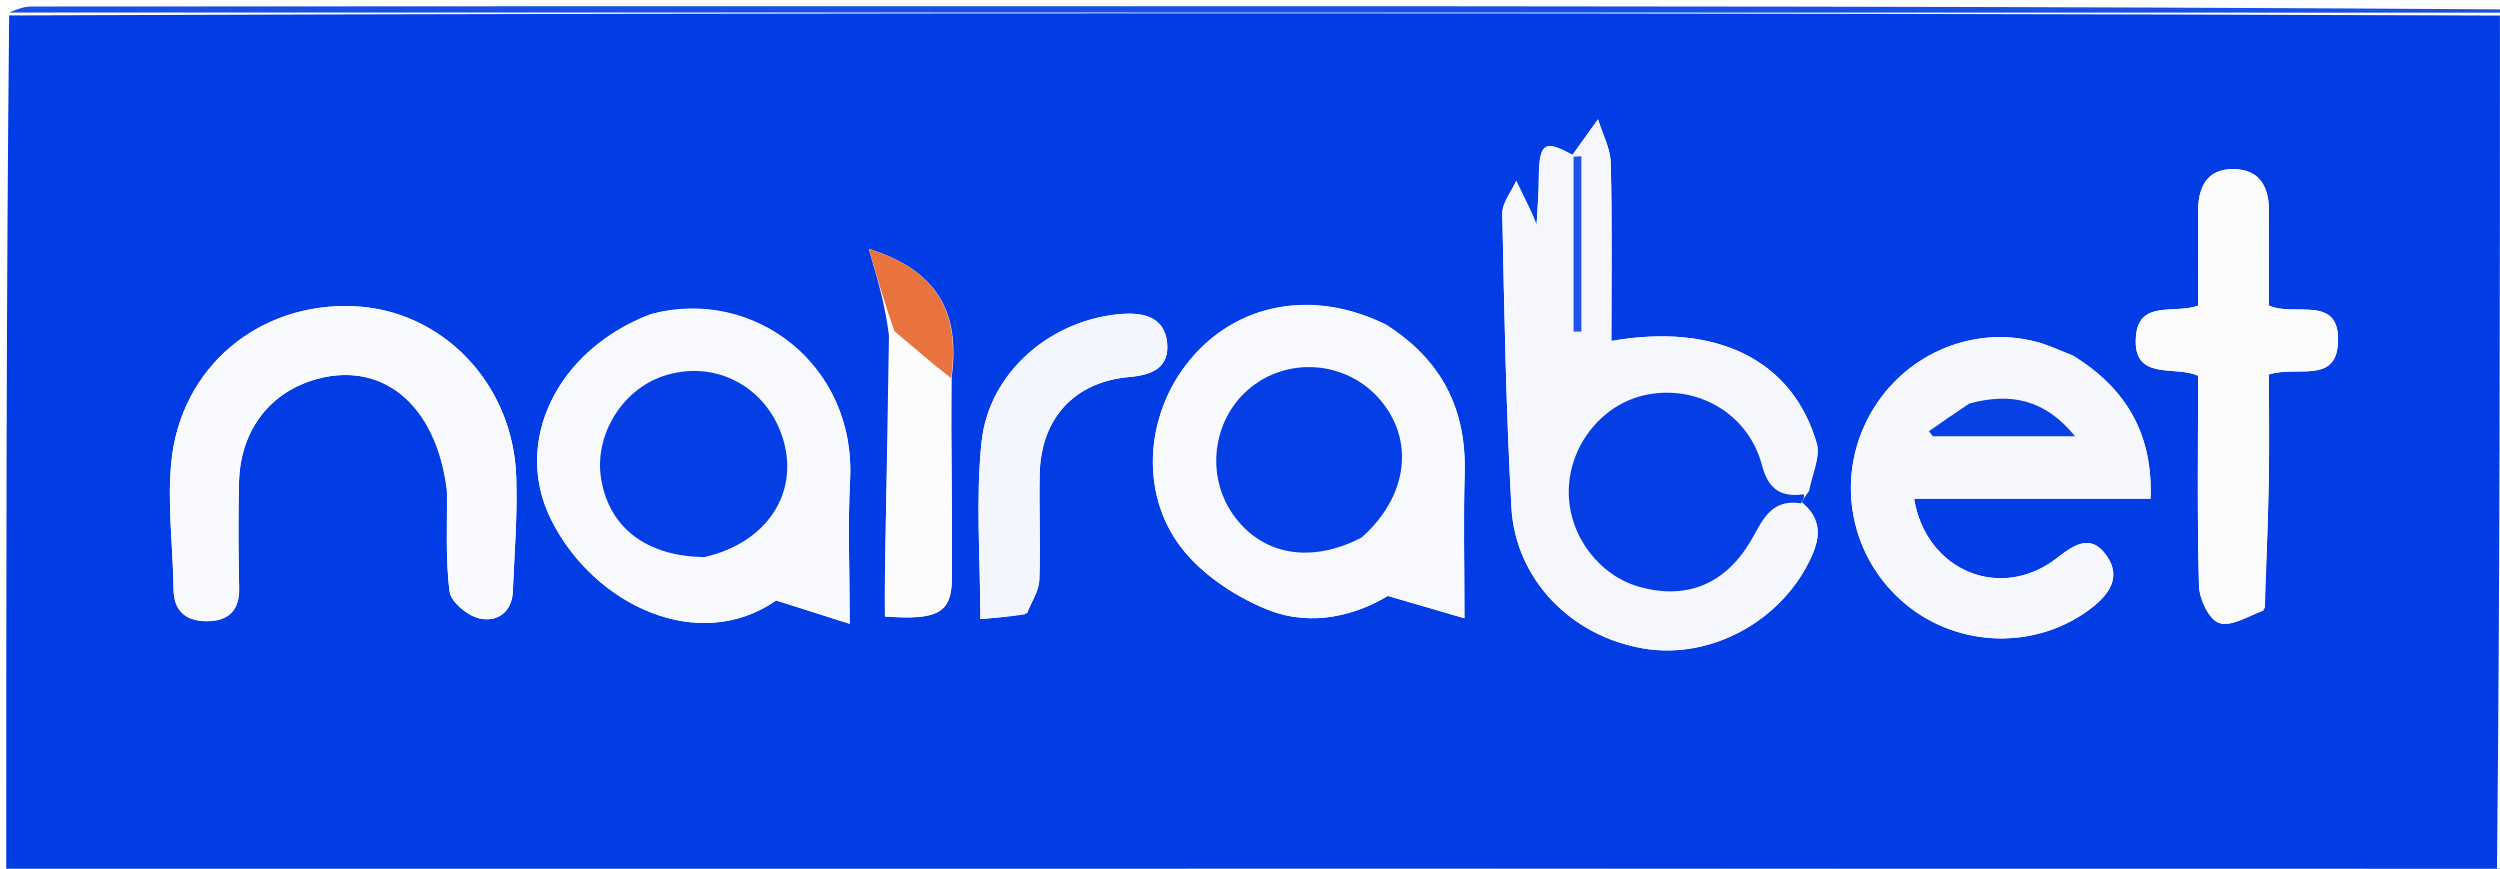
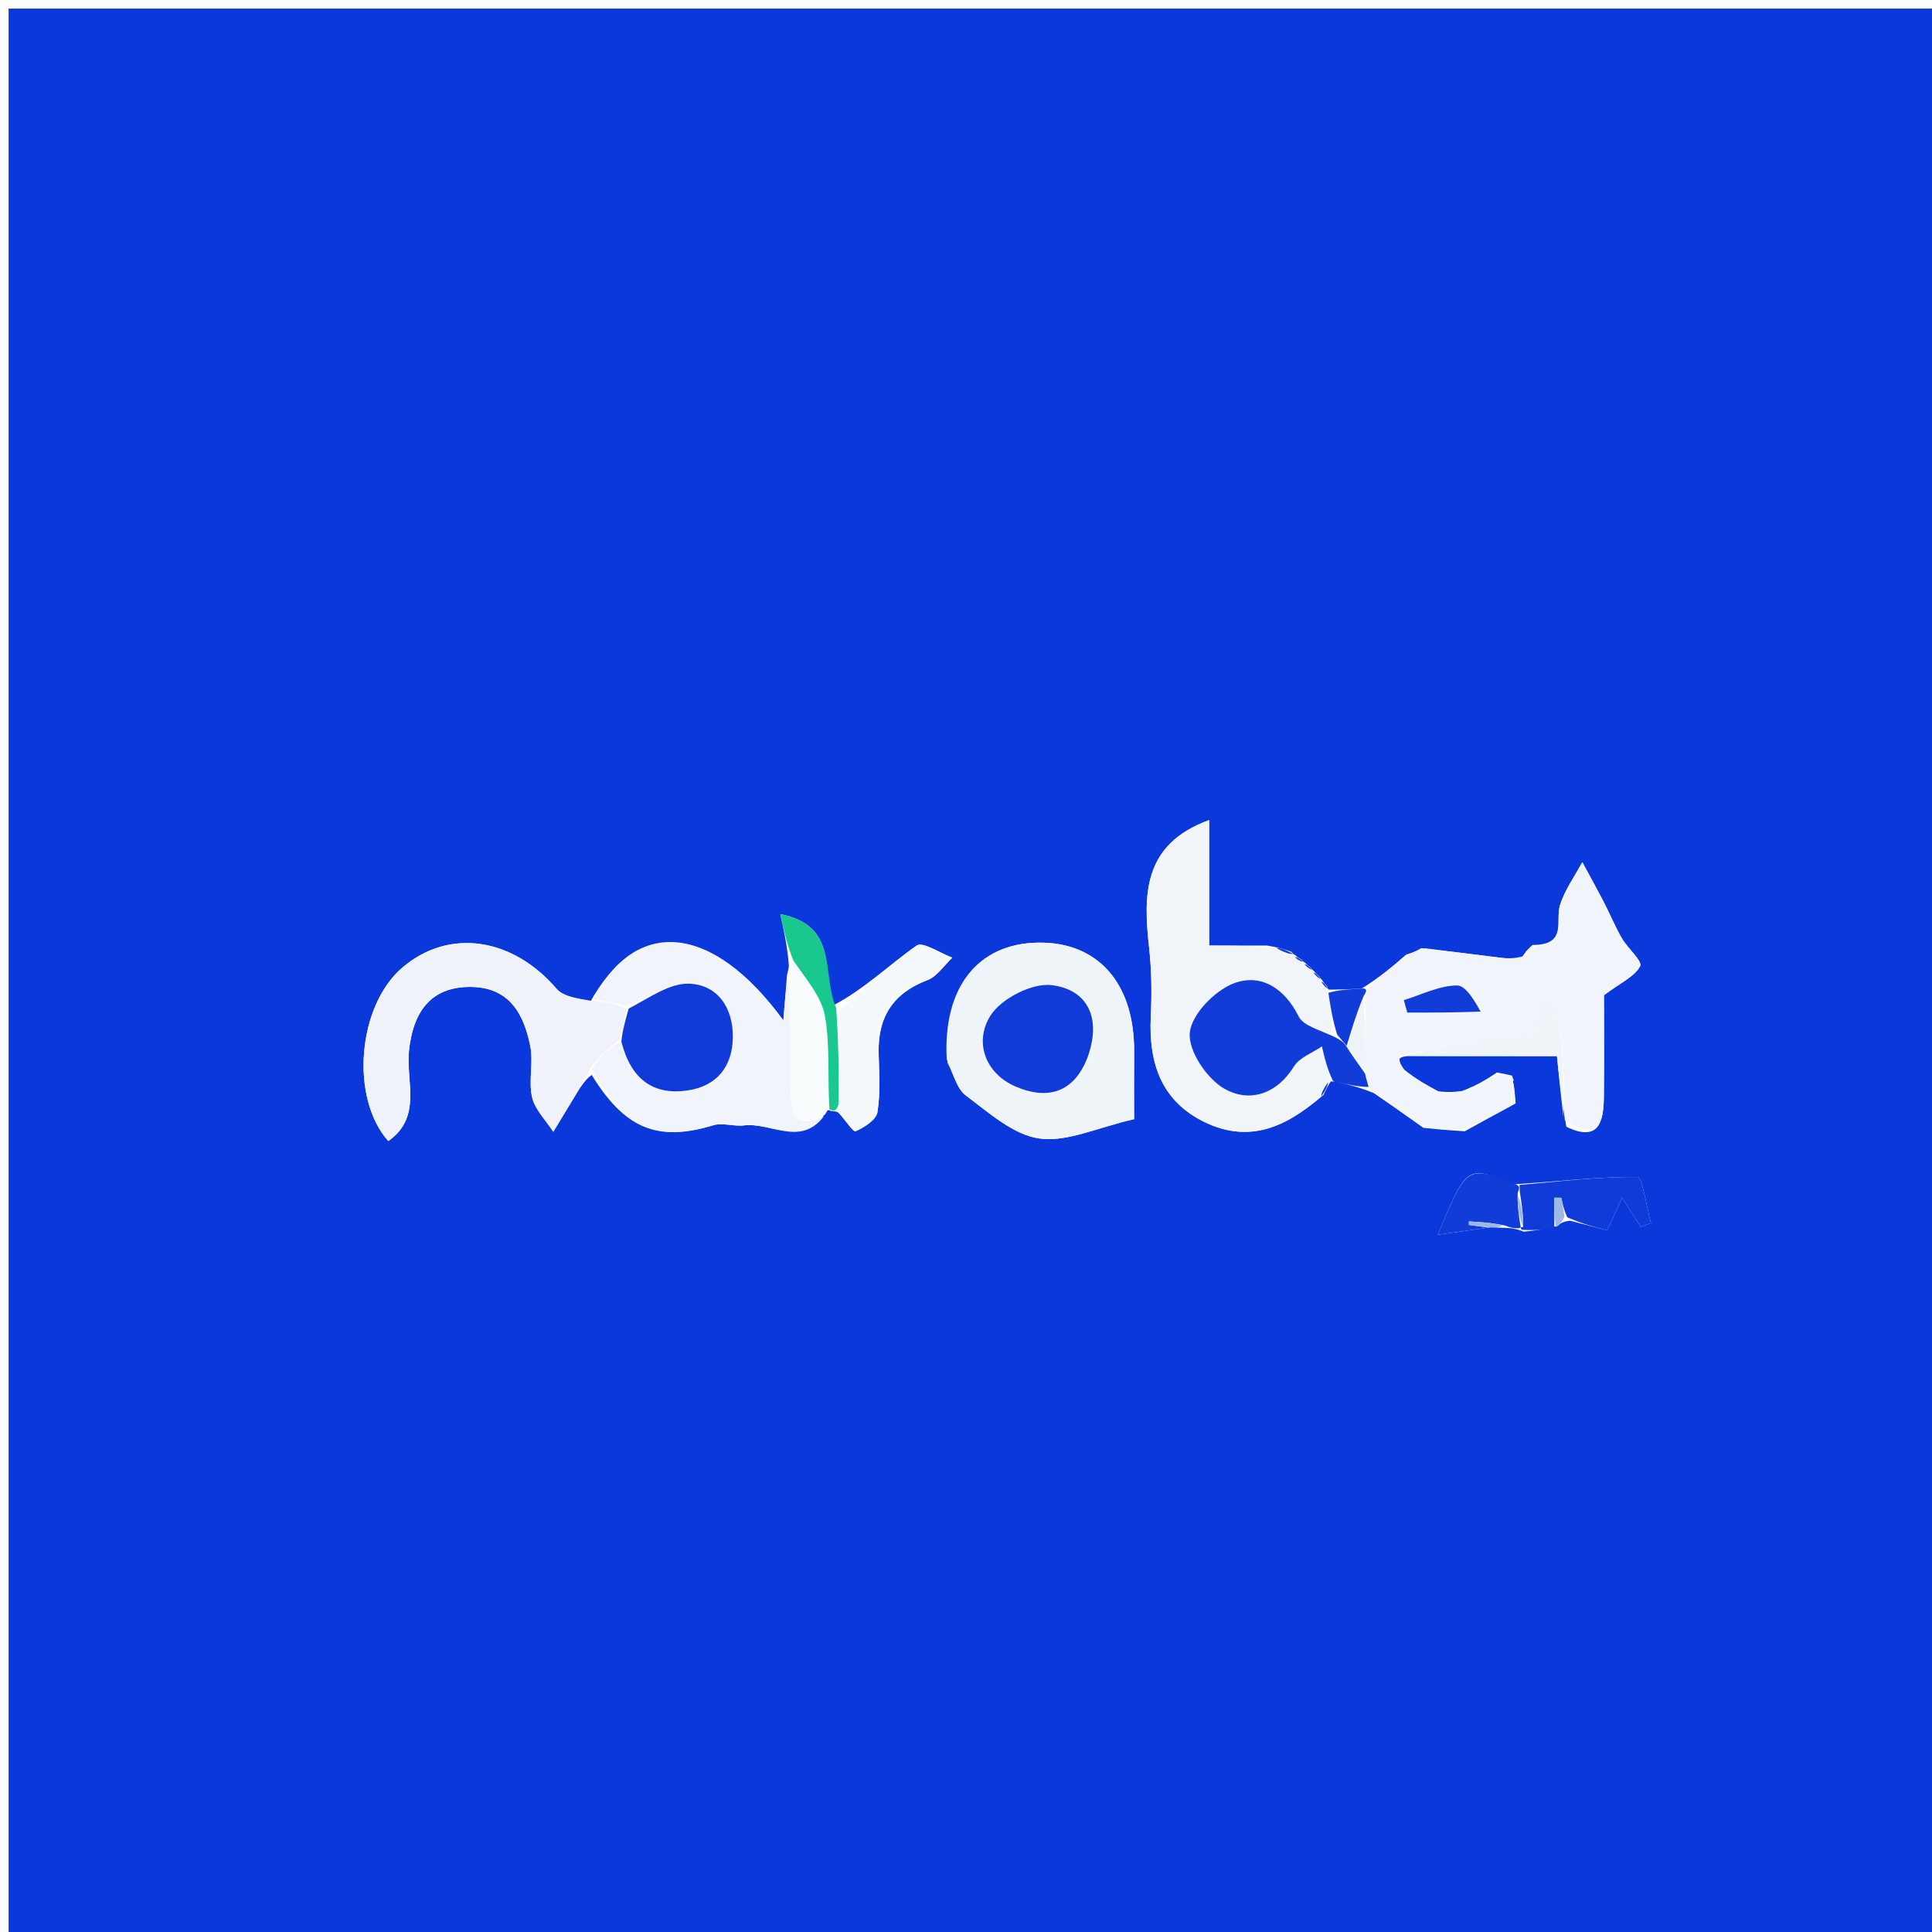
- <svg xmlns="http://www.w3.org/2000/svg" version="1.1" id="Layer_1" x="0px" y="0px" width="100%" viewBox="0 0 400 139" enable-background="new 0 0 400 139" xml:space="preserve">
-   <path fill="#023CE5" opacity="1" stroke="none" d=" M1,139   C1,93.646 1,48.292 1.466,2.469   C134.615,2.008 267.298,2.016 399.987,2.49   C399.989,48.296 399.985,93.636 399.516,138.983   C266.368,138.993 133.684,138.996 1,139  M142.237,53.679   C142.021,66.442 141.799,79.204 141.593,91.966   C141.557,94.212 141.588,96.459 141.588,98.636   C150.024,99.262 152.252,98.065 152.295,92.653   C152.379,82.03 152.163,71.405 152.279,60.231   C153.569,50.484 150.422,43.354 139.009,39.821   C140.419,44.666 141.614,48.772 142.237,53.679  M288.281,80.342   C288.519,79.919 288.756,79.496 289.454,78.559   C289.911,75.992 291.317,73.151 290.667,70.904   C286.819,57.6 274.637,51.601 257.818,54.555   C257.818,45.018 257.956,35.546 257.721,26.084   C257.662,23.737 256.395,21.42 255.683,19.09   C254.335,20.966 252.986,22.843 251.589,24.788   C247.108,22.278 246.225,22.824 246.207,28.735   C246.201,30.877 246.005,33.019 245.855,35.946   C245.369,34.772 245.213,34.34 245.016,33.927   C244.215,32.258 243.402,30.596 242.594,28.93   C241.816,30.686 240.337,32.456 240.371,34.196   C240.674,49.841 240.974,65.496 241.822,81.118   C242.451,92.699 251.366,101.798 262.963,103.758   C273.832,105.595 285.309,99.231 289.876,88.979   C291.356,85.658 291.367,82.89 288.281,80.342  M331.514,56.825   C329.657,56.114 327.846,55.233 325.936,54.722   C315.345,51.887 304.135,56.947 298.936,66.82   C293.598,76.957 296.076,89.358 304.901,96.67   C313.391,103.704 325.822,103.987 334.521,97.373   C337.457,95.14 339.47,92.349 337.055,88.908   C334.54,85.325 331.871,87.142 329.06,89.323   C320.147,96.24 308.167,91.406 306.257,79.787   C318.886,79.787 331.436,79.787 344.098,79.787   C344.455,69.525 340.321,62.266 331.514,56.825  M221.509,51.823   C210.033,46.205 197.889,48.474 190.342,57.646   C182.991,66.579 182.251,79.754 189.697,88.473   C193.079,92.434 198.038,95.647 202.922,97.587   C210.037,100.414 217.214,98.291 222.044,95.344   C226.748,96.716 229.971,97.656 234.306,98.921   C234.306,90.316 234.139,83.024 234.346,75.742   C234.635,65.565 230.785,57.665 221.509,51.823  M104.039,50.284   C89.115,55.964 81.905,70.688 88.23,83.249   C95.097,96.889 111.788,104.671 124.187,96.076   C128.208,97.352 131.373,98.356 135.948,99.808   C135.948,91.103 135.635,83.953 136.009,76.84   C136.984,58.292 120.551,45.961 104.039,50.284  M71.512,78.689   C71.576,84.013 71.259,89.386 71.927,94.633   C72.14,96.305 74.77,98.486 76.651,98.935   C79.434,99.597 81.904,98.055 82.05,94.638   C82.312,88.489 82.819,82.322 82.594,76.185   C82.046,61.261 70.693,49.59 56.57,48.996   C41.45,48.361 28.945,58.675 27.42,73.863   C26.745,80.593 27.688,87.478 27.768,94.293   C27.811,97.978 29.963,99.404 33.154,99.391   C36.438,99.379 38.353,97.743 38.266,94.092   C38.13,88.437 38.107,82.774 38.244,77.119   C38.437,69.165 42.878,63.12 49.927,60.875   C60.824,57.403 69.86,64.472 71.512,78.689  M362.381,97.318   C362.596,90.523 362.881,83.729 363.004,76.933   C363.108,71.183 363.025,65.43 363.025,59.913   C367.434,58.489 373.737,61.478 374.076,54.878   C374.482,46.962 367.024,50.772 363.023,48.88   C363.023,43.89 362.98,38.905 363.037,33.921   C363.081,30.068 361.67,27.174 357.528,27.06   C353.009,26.936 351.66,30.04 351.689,34.059   C351.723,39.018 351.697,43.978 351.697,48.92   C347.82,50.259 342.171,47.956 341.745,53.902   C341.23,61.099 348.024,58.388 351.697,60.134   C351.697,71.442 351.534,82.602 351.842,93.75   C351.9,95.85 353.415,99.086 355.023,99.661   C356.907,100.336 359.628,98.676 362.381,97.318  M164.358,98.096   C165.033,96.335 166.216,94.596 166.29,92.811   C166.523,87.156 166.217,81.481 166.349,75.82   C166.557,66.935 171.883,61.079 180.74,60.315   C184.518,59.99 187.154,58.704 186.731,54.759   C186.31,50.831 183.108,49.985 179.608,50.225   C168.328,51 158.229,59.462 157.05,70.72   C156.089,79.899 156.855,89.258 156.855,99.048   C159.088,98.87 161.358,98.689 164.358,98.096  z" />
-   <path fill="#194DE7" opacity="1" stroke="none" d=" M1,139.5   C133.684,138.996 266.368,138.993 399.771,138.99   C400.66,138.993 400.83,138.997 401,139   C399.667,139.333 398.334,139.957 397,139.958   C339.667,140.007 282.333,140 225,140   C150.333,140 75.667,140 1,139.5  z" />
-   <path fill="#194DE7" opacity="1" stroke="none" d=" M399.981,2.024   C267.298,2.016 134.615,2.008 1.466,2   C2.333,1.667 3.666,1.043 5,1.042   C62.333,0.993 119.667,1 177,1   C251.667,1 326.333,1 400.745,1.505   C400.321,2.015 400.151,2.02 399.981,2.024  z" />
-   <path fill="#0D44E5" opacity="1" stroke="none" d=" M399.987,2.49   C400.151,2.02 400.321,2.015 400.745,2.005   C401,47.354 401,92.708 401,138.531   C400.83,138.997 400.66,138.993 400.236,138.983   C399.985,93.636 399.989,48.296 399.987,2.49  z" />
-   <path fill="#F5F7FD" opacity="1" stroke="none" d=" M288.031,80.758   C291.367,82.89 291.356,85.658 289.876,88.979   C285.309,99.231 273.832,105.595 262.963,103.758   C251.366,101.798 242.451,92.699 241.822,81.118   C240.974,65.496 240.674,49.841 240.371,34.196   C240.337,32.456 241.816,30.686 242.594,28.93   C243.402,30.596 244.215,32.258 245.016,33.927   C245.213,34.34 245.369,34.772 245.855,35.946   C246.005,33.019 246.201,30.877 246.207,28.735   C246.225,22.824 247.108,22.278 251.589,24.788   C252.986,22.843 254.335,20.966 255.683,19.09   C256.395,21.42 257.662,23.737 257.721,26.084   C257.956,35.546 257.818,45.018 257.818,54.555   C274.637,51.601 286.819,57.6 290.667,70.904   C291.317,73.151 289.911,75.992 288.817,78.824   C284.471,79.667 282.812,77.805 281.9,74.378   C279.789,66.454 272.087,61.716 263.95,63.064   C256.507,64.297 250.847,71.282 251.001,79.043   C251.136,85.826 255.874,92.071 262.257,93.878   C269.787,96.01 275.965,93.51 280.052,86.662   C281.892,83.579 283.152,79.728 288.031,80.758  M253.018,47.262   C253.018,39.844 253.018,32.425 253.018,25.007   C252.602,25.026 252.186,25.045 251.769,25.065   C251.769,34.397 251.769,43.73 251.769,53.062   C252.186,53.06 252.602,53.057 253.018,53.055   C253.018,51.43 253.018,49.805 253.018,47.262  z" />
-   <path fill="#F6F8FD" opacity="1" stroke="none" d=" M331.853,56.98   C340.321,62.266 344.455,69.525 344.098,79.787   C331.436,79.787 318.886,79.787 306.257,79.787   C308.167,91.406 320.147,96.24 329.06,89.323   C331.871,87.142 334.54,85.325 337.055,88.908   C339.47,92.349 337.457,95.14 334.521,97.373   C325.822,103.987 313.391,103.704 304.901,96.67   C296.076,89.358 293.598,76.957 298.936,66.82   C304.135,56.947 315.345,51.887 325.936,54.722   C327.846,55.233 329.657,56.114 331.853,56.98  M314.692,64.769   C312.666,66.18 310.64,67.59 308.614,69.001   C308.833,69.269 309.051,69.538 309.27,69.806   C316.682,69.806 324.095,69.806 332.017,69.806   C327.264,63.961 321.789,62.732 314.692,64.769  z" />
-   <path fill="#F8F9FD" opacity="1" stroke="none" d=" M221.848,51.981   C230.785,57.665 234.635,65.565 234.346,75.742   C234.139,83.024 234.306,90.316 234.306,98.921   C229.971,97.656 226.748,96.716 222.044,95.344   C217.214,98.291 210.037,100.414 202.922,97.587   C198.038,95.647 193.079,92.434 189.697,88.473   C182.251,79.754 182.991,66.579 190.342,57.646   C197.889,48.474 210.033,46.205 221.848,51.981  M218.167,85.826   C225.34,79.369 226.383,70.326 220.704,63.832   C215.306,57.661 205.84,56.996 199.689,62.356   C194.01,67.305 192.929,76.032 197.227,82.23   C201.758,88.764 209.557,90.295 218.167,85.826  z" />
-   <path fill="#F7F9FD" opacity="1" stroke="none" d=" M104.43,50.184   C120.551,45.961 136.984,58.292 136.009,76.84   C135.635,83.953 135.948,91.103 135.948,99.808   C131.373,98.356 128.208,97.352 124.187,96.076   C111.788,104.671 95.097,96.889 88.23,83.249   C81.905,70.688 89.115,55.964 104.43,50.184  M113.127,89.093   C122.678,86.874 127.851,78.936 125.328,70.373   C122.826,61.885 114.373,57.393 106.125,60.17   C99.417,62.428 95.012,69.761 96.193,76.707   C97.506,84.434 103.423,89.02 113.127,89.093  z" />
-   <path fill="#F9FAFD" opacity="1" stroke="none" d=" M71.508,78.221   C69.86,64.472 60.824,57.403 49.927,60.875   C42.878,63.12 38.437,69.165 38.244,77.119   C38.107,82.774 38.13,88.437 38.266,94.092   C38.353,97.743 36.438,99.379 33.154,99.391   C29.963,99.404 27.811,97.978 27.768,94.293   C27.688,87.478 26.745,80.593 27.42,73.863   C28.945,58.675 41.45,48.361 56.57,48.996   C70.693,49.59 82.046,61.261 82.594,76.185   C82.819,82.322 82.312,88.489 82.05,94.638   C81.904,98.055 79.434,99.597 76.651,98.935   C74.77,98.486 72.14,96.305 71.927,94.633   C71.259,89.386 71.576,84.013 71.508,78.221  z" />
-   <path fill="#FCFCFD" opacity="1" stroke="none" d=" M362.183,97.673   C359.628,98.676 356.907,100.336 355.023,99.661   C353.415,99.086 351.9,95.85 351.842,93.75   C351.534,82.602 351.697,71.442 351.697,60.134   C348.024,58.388 341.23,61.099 341.745,53.902   C342.171,47.956 347.82,50.259 351.697,48.92   C351.697,43.978 351.723,39.018 351.689,34.059   C351.66,30.04 353.009,26.936 357.528,27.06   C361.67,27.174 363.081,30.068 363.037,33.921   C362.98,38.905 363.023,43.89 363.023,48.88   C367.024,50.772 374.482,46.962 374.076,54.878   C373.737,61.478 367.434,58.489 363.025,59.913   C363.025,65.43 363.108,71.183 363.004,76.933   C362.881,83.729 362.596,90.523 362.183,97.673  z" />
-   <path fill="#063EE5" opacity="1" stroke="none" d=" M288.156,80.55   C283.152,79.728 281.892,83.579 280.052,86.662   C275.965,93.51 269.787,96.01 262.257,93.878   C255.874,92.071 251.136,85.826 251.001,79.043   C250.847,71.282 256.507,64.297 263.95,63.064   C272.087,61.716 279.789,66.454 281.9,74.378   C282.812,77.805 284.471,79.667 288.587,79.081   C288.756,79.496 288.519,79.919 288.156,80.55  z" />
-   <path fill="#F4F6FD" opacity="1" stroke="none" d=" M163.992,98.302   C161.358,98.689 159.088,98.87 156.855,99.048   C156.855,89.258 156.089,79.899 157.05,70.72   C158.229,59.462 168.328,51 179.608,50.225   C183.108,49.985 186.31,50.831 186.731,54.759   C187.154,58.704 184.518,59.99 180.74,60.315   C171.883,61.079 166.557,66.935 166.349,75.82   C166.217,81.481 166.523,87.156 166.29,92.811   C166.216,94.596 165.033,96.335 163.992,98.302  z" />
-   <path fill="#FCFCFD" opacity="1" stroke="none" d=" M152.071,60.781   C152.163,71.405 152.379,82.03 152.295,92.653   C152.252,98.065 150.024,99.262 141.588,98.636   C141.588,96.459 141.557,94.212 141.593,91.966   C141.799,79.204 142.021,66.442 142.816,53.377   C146.286,55.644 149.179,58.212 152.071,60.781  z" />
-   <path fill="#E9733F" opacity="1" stroke="none" d=" M152.175,60.506   C149.179,58.212 146.286,55.644 143.101,52.977   C141.614,48.772 140.419,44.666 139.009,39.821   C150.422,43.354 153.569,50.484 152.175,60.506  z" />
-   <path fill="#2153E8" opacity="1" stroke="none" d=" M253.018,47.721   C253.018,49.805 253.018,51.43 253.018,53.055   C252.602,53.057 252.186,53.06 251.769,53.062   C251.769,43.73 251.769,34.397 251.769,25.065   C252.186,25.045 252.602,25.026 253.018,25.007   C253.018,32.425 253.018,39.844 253.018,47.721  z" />
-   <path fill="#0740E5" opacity="1" stroke="none" d=" M315.062,64.579   C321.789,62.732 327.264,63.961 332.017,69.806   C324.095,69.806 316.682,69.806 309.27,69.806   C309.051,69.538 308.833,69.269 308.614,69.001   C310.64,67.59 312.666,66.18 315.062,64.579  z" />
-   <path fill="#053EE5" opacity="1" stroke="none" d=" M217.843,86.02   C209.557,90.295 201.758,88.764 197.227,82.23   C192.929,76.032 194.01,67.305 199.689,62.356   C205.84,56.996 215.306,57.661 220.704,63.832   C226.383,70.326 225.34,79.369 217.843,86.02  z" />
-   <path fill="#053EE5" opacity="1" stroke="none" d=" M112.701,89.131   C103.423,89.02 97.506,84.434 96.193,76.707   C95.012,69.761 99.417,62.428 106.125,60.17   C114.373,57.393 122.826,61.885 125.328,70.373   C127.851,78.936 122.678,86.874 112.701,89.131  z" />
+ <svg xmlns="http://www.w3.org/2000/svg" version="1.1" id="Layer_1" x="0px" y="0px" width="100%" viewBox="0 0 225 225" enable-background="new 0 0 225 225" xml:space="preserve">
+   <path fill="#0B38DB" opacity="1" stroke="none" d=" M200,226   C133.333,226 67.167,226 1,226   C1,151 1,76 1,1   C76,1 151,1 226,1   C226,76 226,151 226,226   C217.5,226 209,226 200,226  M153.939,114.07   C153.939,114.07 153.929,114.183 153.655,113.738   C153.401,113.502 153.146,113.266 152.971,113.03   C152.971,113.03 152.97,113.108 152.651,112.695   C152.374,112.486 152.097,112.278 151.932,112.06   C151.932,112.06 151.938,112.172 151.59,111.77   C151.287,111.59 150.984,111.41 150.837,111.204   C150.837,111.204 150.853,111.362 150.38,110.838   C149.729,110.604 149.078,110.371 147.584,110.119   C145.495,110.119 143.406,110.119 140.815,110.119   C140.815,104.992 140.815,100.278 140.815,95.505   C133.078,98.328 133.142,104.179 133.83,110.411   C134.121,113.042 134.149,115.726 134.021,118.373   C133.758,123.791 135.22,128.287 140.43,130.745   C145.48,133.128 149.75,131.291 154.124,127.523   C154.388,126.976 154.653,126.428 154.972,125.95   C154.972,125.95 154.888,125.921 155.67,125.994   C156.95,126.291 158.229,126.589 159.992,127.298   C161.748,128.51 163.505,129.723 165.78,131.35   C167.148,131.484 168.516,131.618 170.588,131.747   C172.379,130.757 174.17,129.767 176.512,128.503   C176.443,127.574 176.373,126.646 176.161,125.856   C176.161,125.856 176.334,125.757 176.065,125.257   C175.712,125.179 175.358,125.1 174.341,124.9   C173.223,125.638 172.104,126.376 170.257,127.063   C169.534,127.157 168.811,127.25 167.4,127.085   C166.141,126.366 164.882,125.647 163.536,124.575   C163.408,124.353 163.223,124.202 162.947,123.507   C162.96,123.302 162.973,123.097 163.916,122.995   C169.664,122.995 175.413,122.995 181.323,122.995   C181.53,125.078 181.801,127.805 182.418,131.225   C186.172,133.03 186.75,130.697 186.783,127.812   C186.83,123.535 186.795,119.258 186.795,115.903   C188.766,114.423 190.39,113.721 191.013,112.506   C191.3,111.944 189.55,110.428 188.872,109.259   C188.103,107.935 187.524,106.502 186.819,105.139   C185.996,103.548 185.125,101.982 184.275,100.406   C183.381,102.078 182.213,103.667 181.669,105.447   C181.11,107.273 182.553,110.055 178.483,110.05   C178.123,110.368 177.763,110.687 177.009,111.817   C176.144,111.71 175.278,111.603 174.413,111.495   C171.582,111.141 168.751,110.787 165.503,110.425   C165.152,110.639 164.801,110.853 163.768,111.172   C162.252,112.48 160.736,113.787 158.565,115.141   C157.26,115.199 155.956,115.257 154.721,115.25   C154.721,115.25 154.726,115.344 154.525,114.854   C154.292,114.59 154.059,114.327 153.939,114.07  M175.618,143.012   C176.054,143.038 176.491,143.063 177.461,143.442   C178.643,143.318 179.826,143.194 181.433,142.748   C181.691,142.504 181.949,142.26 182.863,142.165   C184.271,142.53 185.68,142.896 187.175,143.284   C187.778,141.972 188.275,140.89 188.92,139.487   C189.827,140.92 190.451,141.904 191.074,142.888   C191.474,142.74 191.873,142.592 192.272,142.444   C191.756,140.57 191.257,137.082 190.72,137.076   C186.138,137.024 181.549,137.606 176.261,137.925   C170.816,135.671 170.816,135.671 167.443,143.802   C169.665,143.486 171.502,143.224 173.653,142.926   C174.089,142.95 174.525,142.973 175.618,143.012  M96.76,129.373   C97.15,129.479 97.418,129.344 97.738,129.687   C98.392,130.415 99.365,131.864 99.645,131.741   C100.657,131.294 102.042,130.417 102.186,129.526   C102.552,127.252 102.369,124.881 102.325,122.551   C102.248,118.397 104.045,115.648 108.006,114.144   C109.14,113.713 109.948,112.425 110.906,111.53   C109.488,111.01 107.463,109.624 106.755,110.119   C103.509,112.391 100.631,115.19 97.142,117.031   C95.655,113.375 97.734,107.812 90.875,106.457   C91.312,108.454 91.677,110.126 91.862,112.305   C91.879,112.483 91.896,112.662 91.655,113.559   C91.536,115.028 91.418,116.497 91.228,118.838   C82.907,107.456 74.106,106.83 68.679,116.801   C67.368,116.272 65.633,116.108 64.817,115.156   C59.68,109.165 52.262,108.054 46.845,112.697   C41.644,117.155 40.744,127.831 45.218,132.889   C49.197,130.106 47.255,125.928 47.63,122.366   C48.137,117.547 50.389,114.982 54.631,114.936   C59.271,114.886 60.996,118.019 61.758,121.839   C62.142,123.76 61.529,125.89 61.967,127.787   C62.302,129.239 63.578,130.474 64.436,131.806   C65.213,130.525 65.99,129.245 66.766,127.964   C67.458,126.82 68.148,125.675 68.914,125.192   C72.783,131.487 76.608,133.011 83.067,131.046   C84.155,130.715 85.467,131.209 86.644,131.063   C89.739,130.678 93.217,133.59 96.245,129.537   C96.307,129.36 96.37,129.183 96.76,129.373  M110.347,123.745   C111.042,125.055 111.419,126.79 112.493,127.59   C115.156,129.575 117.991,132.15 121.03,132.585   C124.252,133.046 127.788,131.313 132.075,130.336   C132.075,128.366 132.057,125.433 132.079,122.5   C132.139,114.506 127.844,109.642 120.827,109.781   C113.883,109.919 109.806,114.96 110.347,123.745  z" />
+   <path fill="#F1F4FA" opacity="1" stroke="none" d=" M175.962,128.777   C174.17,129.767 172.379,130.757 169.945,131.581   C167.955,131.255 166.609,131.096 165.262,130.936   C163.505,129.723 161.748,128.51 159.629,126.788   C159.168,125.86 159.07,125.441 158.98,124.577   C159.002,121.453 159.017,118.776 159.086,115.85   C159.168,115.432 159.194,115.263 159.221,115.095   C160.736,113.787 162.252,112.48 164.305,111.076   C165.201,110.798 165.56,110.615 165.919,110.433   C168.751,110.787 171.582,111.141 174.413,111.495   C175.278,111.603 176.144,111.71 177.43,111.355   C178.23,110.64 178.61,110.387 178.989,110.134   C182.553,110.055 181.11,107.273 181.669,105.447   C182.213,103.667 183.381,102.078 184.275,100.406   C185.125,101.982 185.996,103.548 186.819,105.139   C187.524,106.502 188.103,107.935 188.872,109.259   C189.55,110.428 191.3,111.944 191.013,112.506   C190.39,113.721 188.766,114.423 186.795,115.903   C186.795,119.258 186.83,123.535 186.783,127.812   C186.75,130.697 186.172,133.03 182.233,130.445   C181.906,117.22 181.906,117.22 178.785,116.027   C179.934,119.904 178.106,120.886 174.552,121.09   C170.675,121.314 166.839,122.261 162.986,122.892   C162.973,123.097 162.96,123.302 163.052,123.963   C163.289,124.611 163.444,124.781 163.623,124.929   C164.882,125.647 166.141,126.366 167.976,127.345   C169.363,127.442 170.175,127.278 170.986,127.114   C172.104,126.376 173.223,125.638 174.869,125.125   C175.71,125.486 176.022,125.622 176.334,125.757   C176.334,125.757 176.161,125.856 176.16,126.166   C176.094,127.243 176.028,128.01 175.962,128.777  M172.839,117.692   C171.789,116.655 170.733,114.758 169.689,114.765   C167.62,114.779 165.557,115.843 163.492,116.473   C163.625,116.957 163.759,117.441 163.892,117.926   C166.605,117.926 169.318,117.926 172.839,117.692  z" />
+   <path fill="#F1F5FA" opacity="1" stroke="none" d=" M153.606,127.869   C149.75,131.291 145.48,133.128 140.43,130.745   C135.22,128.287 133.758,123.791 134.021,118.373   C134.149,115.726 134.121,113.042 133.83,110.411   C133.142,104.179 133.078,98.328 140.815,95.505   C140.815,100.278 140.815,104.992 140.815,110.119   C143.406,110.119 145.495,110.119 148.223,110.405   C149.525,110.915 150.189,111.138 150.853,111.362   C150.853,111.362 150.837,111.204 150.882,111.47   C151.264,111.881 151.601,112.026 151.938,112.172   C151.938,112.172 151.932,112.06 151.984,112.318   C152.348,112.754 152.659,112.931 152.97,113.108   C152.97,113.108 152.971,113.03 153.014,113.292   C153.348,113.764 153.639,113.974 153.929,114.183   C153.929,114.183 153.939,114.07 153.943,114.339   C154.207,114.854 154.467,115.099 154.726,115.344   C154.726,115.344 154.721,115.25 154.742,115.593   C154.965,117.314 155.166,118.692 155.092,120.345   C153.593,119.895 151.788,119.459 151.253,118.389   C149.575,115.035 146.785,113.305 143.621,114.545   C141.41,115.413 138.741,118.178 138.559,120.292   C138.378,122.399 140.545,125.621 142.581,126.786   C145.444,128.425 148.65,127.502 150.701,124.191   C151.348,123.145 152.842,122.624 153.949,121.863   C154.262,123.216 154.575,124.568 154.888,125.921   C154.888,125.921 154.972,125.95 154.689,126.085   C154.139,126.769 153.873,127.319 153.606,127.869  z" />
+   <path fill="#F1F4FA" opacity="1" stroke="none" d=" M69.074,116.317   C74.106,106.83 82.907,107.456 91.228,118.838   C91.418,116.497 91.536,115.028 91.831,113.675   C92.037,118.268 92.097,122.744 92.086,127.221   C92.08,130.006 92.916,131.48 95.939,130.009   C93.217,133.59 89.739,130.678 86.644,131.063   C85.467,131.209 84.155,130.715 83.067,131.046   C76.608,133.011 72.783,131.487 68.936,124.464   C70.034,122.822 71.109,121.907 72.361,121.293   C73.46,125.621 75.997,127.59 80.081,126.992   C83.469,126.497 85.303,124.227 85.347,120.809   C85.392,117.402 83.598,114.695 80.284,114.56   C77.993,114.467 75.627,116.206 72.977,117.145   C71.463,116.881 70.269,116.599 69.074,116.317  z" />
+   <path fill="#EFF3F9" opacity="1" stroke="none" d=" M68.876,116.559   C70.269,116.599 71.463,116.881 72.903,117.472   C72.826,118.851 72.505,119.921 72.184,120.992   C71.109,121.907 70.034,122.822 68.898,124.134   C68.148,125.675 67.458,126.82 66.766,127.964   C65.99,129.245 65.213,130.525 64.436,131.806   C63.578,130.474 62.302,129.239 61.967,127.787   C61.529,125.89 62.142,123.76 61.758,121.839   C60.996,118.019 59.271,114.886 54.631,114.936   C50.389,114.982 48.137,117.547 47.63,122.366   C47.255,125.928 49.197,130.106 45.218,132.889   C40.744,127.831 41.644,117.155 46.845,112.697   C52.262,108.054 59.68,109.165 64.817,115.156   C65.633,116.108 67.368,116.272 68.876,116.559  z" />
+   <path fill="#EFF4F9" opacity="1" stroke="none" d=" M110.255,123.356   C109.806,114.96 113.883,109.919 120.827,109.781   C127.844,109.642 132.139,114.506 132.079,122.5   C132.057,125.433 132.075,128.366 132.075,130.336   C127.788,131.313 124.252,133.046 121.03,132.585   C117.991,132.15 115.156,129.575 112.493,127.59   C111.419,126.79 111.042,125.055 110.255,123.356  M126.876,122.907   C128.358,118.578 126.677,115.252 122.486,114.728   C120.21,114.444 116.615,116.283 115.354,118.269   C113.407,121.334 114.741,125.018 118.269,126.537   C121.461,127.912 124.833,127.722 126.876,122.907  z" />
+   <path fill="#123CD7" opacity="1" stroke="none" d=" M155.279,125.957   C154.575,124.568 154.262,123.216 153.949,121.863   C152.842,122.624 151.348,123.145 150.701,124.191   C148.65,127.502 145.444,128.425 142.581,126.786   C140.545,125.621 138.378,122.399 138.559,120.292   C138.741,118.178 141.41,115.413 143.621,114.545   C146.785,113.305 149.575,115.035 151.253,118.389   C151.788,119.459 153.593,119.895 155.457,120.779   C156.342,121.224 156.588,121.511 156.913,122.023   C157.653,123.172 158.312,124.098 158.972,125.023   C159.07,125.441 159.168,125.86 159.387,126.582   C158.229,126.589 156.95,126.291 155.279,125.957  z" />
+   <path fill="#F5F9FC" opacity="1" stroke="none" d=" M97.621,117.799   C100.631,115.19 103.509,112.391 106.755,110.119   C107.463,109.624 109.488,111.01 110.906,111.53   C109.948,112.425 109.14,113.713 108.006,114.144   C104.045,115.648 102.248,118.397 102.325,122.551   C102.369,124.881 102.552,127.252 102.186,129.526   C102.042,130.417 100.657,131.294 99.645,131.741   C99.365,131.864 98.392,130.415 97.738,128.996   C97.7,124.803 97.66,121.301 97.621,117.799  z" />
+   <path fill="#113BD8" opacity="1" stroke="none" d=" M181.009,143.07   C179.826,143.194 178.643,143.318 177.238,143.214   C177.016,142.987 177.101,142.885 177.381,142.9   C177.441,141.615 177.221,140.315 176.993,138.761   C176.978,138.337 176.971,138.167 176.963,137.997   C181.549,137.606 186.138,137.024 190.72,137.076   C191.257,137.082 191.756,140.57 192.272,142.444   C191.873,142.592 191.474,142.74 191.074,142.888   C190.451,141.904 189.827,140.92 188.92,139.487   C188.275,140.89 187.778,141.972 187.175,143.284   C185.68,142.896 184.271,142.53 182.52,141.763   C182.066,140.739 181.954,140.116 181.841,139.493   C181.564,139.489 181.286,139.485 181.009,139.481   C181.009,140.677 181.009,141.874 181.009,143.07  z" />
+   <path fill="#F9FCFC" opacity="1" stroke="none" d=" M96.092,129.773   C92.916,131.48 92.08,130.006 92.086,127.221   C92.097,122.744 92.037,118.268 91.96,113.316   C91.896,112.662 91.879,112.483 92.321,112.147   C93.925,114.098 95.682,116.1 96.075,118.341   C96.683,121.81 96.36,125.442 96.432,129.006   C96.37,129.183 96.307,129.36 96.092,129.773  z" />
+   <path fill="#EFF4F9" opacity="1" stroke="none" d=" M163.451,122.944   C166.839,122.261 170.675,121.314 174.552,121.09   C178.106,120.886 179.934,119.904 178.785,116.027   C181.906,117.22 181.906,117.22 182.06,130.099   C181.801,127.805 181.53,125.078 181.323,122.995   C175.413,122.995 169.664,122.995 163.451,122.944  z" />
+   <path fill="#18C88F" opacity="1" stroke="none" d=" M96.596,129.189   C96.36,125.442 96.683,121.81 96.075,118.341   C95.682,116.1 93.925,114.098 92.411,111.893   C91.677,110.126 91.312,108.454 90.875,106.457   C97.734,107.812 95.655,113.375 97.382,117.415   C97.66,121.301 97.7,124.803 97.651,128.636   C97.418,129.344 97.15,129.479 96.596,129.189  z" />
+   <path fill="#123CD7" opacity="1" stroke="none" d=" M176.612,137.961   C176.971,138.167 176.978,138.337 176.747,138.944   C176.705,140.549 176.903,141.717 177.101,142.885   C177.101,142.885 177.016,142.987 176.972,143.037   C176.491,143.063 176.054,143.038 175.296,142.731   C173.674,142.383 172.372,142.317 171.071,142.25   C171.069,142.386 171.066,142.522 171.064,142.658   C171.822,142.76 172.58,142.861 173.338,142.963   C171.502,143.224 169.665,143.486 167.443,143.802   C170.816,135.671 170.816,135.671 176.612,137.961  z" />
+   <path fill="#123CD7" opacity="1" stroke="none" d=" M155.731,120.504   C155.166,118.692 154.965,117.314 154.708,115.625   C155.956,115.257 157.26,115.199 158.893,115.118   C159.194,115.263 159.168,115.432 158.791,116.04   C157.905,118.253 157.369,120.025 156.834,121.798   C156.588,121.511 156.342,121.224 155.731,120.504  z" />
+   <path fill="#9DB8E5" opacity="1" stroke="none" d=" M173.495,142.945   C172.58,142.861 171.822,142.76 171.064,142.658   C171.066,142.522 171.069,142.386 171.071,142.25   C172.372,142.317 173.674,142.383 174.968,142.723   C174.525,142.973 174.089,142.95 173.495,142.945  z" />
+   <path fill="#EFF4F9" opacity="1" stroke="none" d=" M165.521,131.143   C166.609,131.096 167.955,131.255 169.593,131.583   C168.516,131.618 167.148,131.484 165.521,131.143  z" />
+   <path fill="#9DB8E5" opacity="1" stroke="none" d=" M181.221,142.909   C181.009,141.874 181.009,140.677 181.009,139.481   C181.286,139.485 181.564,139.489 181.841,139.493   C181.954,140.116 182.066,140.739 182.192,141.689   C181.949,142.26 181.691,142.504 181.221,142.909  z" />
+   <path fill="#EFF4F9" opacity="1" stroke="none" d=" M176.237,128.64   C176.028,128.01 176.094,127.243 176.232,126.097   C176.373,126.646 176.443,127.574 176.237,128.64  z" />
+   <path fill="#EFF4F9" opacity="1" stroke="none" d=" M170.621,127.088   C170.175,127.278 169.363,127.442 168.32,127.475   C168.811,127.25 169.534,127.157 170.621,127.088  z" />
+   <path fill="#123CD7" opacity="1" stroke="none" d=" M153.865,127.696   C153.873,127.319 154.139,126.769 154.661,126.05   C154.653,126.428 154.388,126.976 153.865,127.696  z" />
+   <path fill="#EFF4F9" opacity="1" stroke="none" d=" M178.736,110.092   C178.61,110.387 178.23,110.64 177.627,110.949   C177.763,110.687 178.123,110.368 178.736,110.092  z" />
+   <path fill="#EFF4F9" opacity="1" stroke="none" d=" M165.711,110.429   C165.56,110.615 165.201,110.798 164.646,111.023   C164.801,110.853 165.152,110.639 165.711,110.429  z" />
+   <path fill="#123CD7" opacity="1" stroke="none" d=" M150.617,111.1   C150.189,111.138 149.525,110.915 148.644,110.415   C149.078,110.371 149.729,110.604 150.617,111.1  z" />
+   <path fill="#EFF4F9" opacity="1" stroke="none" d=" M163.579,124.752   C163.444,124.781 163.289,124.611 163.069,124.27   C163.223,124.202 163.408,124.353 163.579,124.752  z" />
+   <path fill="#123CD7" opacity="1" stroke="none" d=" M151.764,111.971   C151.601,112.026 151.264,111.881 150.804,111.483   C150.984,111.41 151.287,111.59 151.764,111.971  z" />
+   <path fill="#EFF4F9" opacity="1" stroke="none" d=" M176.2,125.507   C176.022,125.622 175.71,125.486 175.201,125.186   C175.358,125.1 175.712,125.179 176.2,125.507  z" />
+   <path fill="#123CD7" opacity="1" stroke="none" d=" M152.81,112.901   C152.659,112.931 152.348,112.754 151.929,112.323   C152.097,112.278 152.374,112.486 152.81,112.901  z" />
+   <path fill="#123CD7" opacity="1" stroke="none" d=" M153.792,113.961   C153.639,113.974 153.348,113.764 152.975,113.293   C153.146,113.266 153.401,113.502 153.792,113.961  z" />
+   <path fill="#123CD7" opacity="1" stroke="none" d=" M154.625,115.099   C154.467,115.099 154.207,114.854 153.887,114.336   C154.059,114.327 154.292,114.59 154.625,115.099  z" />
+   <path fill="#123CD7" opacity="1" stroke="none" d=" M172.435,117.809   C169.318,117.926 166.605,117.926 163.892,117.926   C163.759,117.441 163.625,116.957 163.492,116.473   C165.557,115.843 167.62,114.779 169.689,114.765   C170.733,114.758 171.789,116.655 172.435,117.809  z" />
+   <path fill="#EFF4F9" opacity="1" stroke="none" d=" M156.913,122.023   C157.369,120.025 157.905,118.253 158.736,116.29   C159.017,118.776 159.002,121.453 158.98,124.577   C158.312,124.098 157.653,123.172 156.913,122.023  z" />
+   <path fill="#113BD8" opacity="1" stroke="none" d=" M72.361,121.293   C72.505,119.921 72.826,118.851 73.221,117.453   C75.627,116.206 77.993,114.467 80.284,114.56   C83.598,114.695 85.392,117.402 85.347,120.809   C85.303,124.227 83.469,126.497 80.081,126.992   C75.997,127.59 73.46,125.621 72.361,121.293  z" />
+   <path fill="#113BD8" opacity="1" stroke="none" d=" M126.623,123.24   C124.833,127.722 121.461,127.912 118.269,126.537   C114.741,125.018 113.407,121.334 115.354,118.269   C116.615,116.283 120.21,114.444 122.486,114.728   C126.677,115.252 128.358,118.578 126.623,123.24  z" />
+   <path fill="#9DB8E5" opacity="1" stroke="none" d=" M177.381,142.9   C176.903,141.717 176.705,140.549 176.753,139.198   C177.221,140.315 177.441,141.615 177.381,142.9  z" />
</svg>
